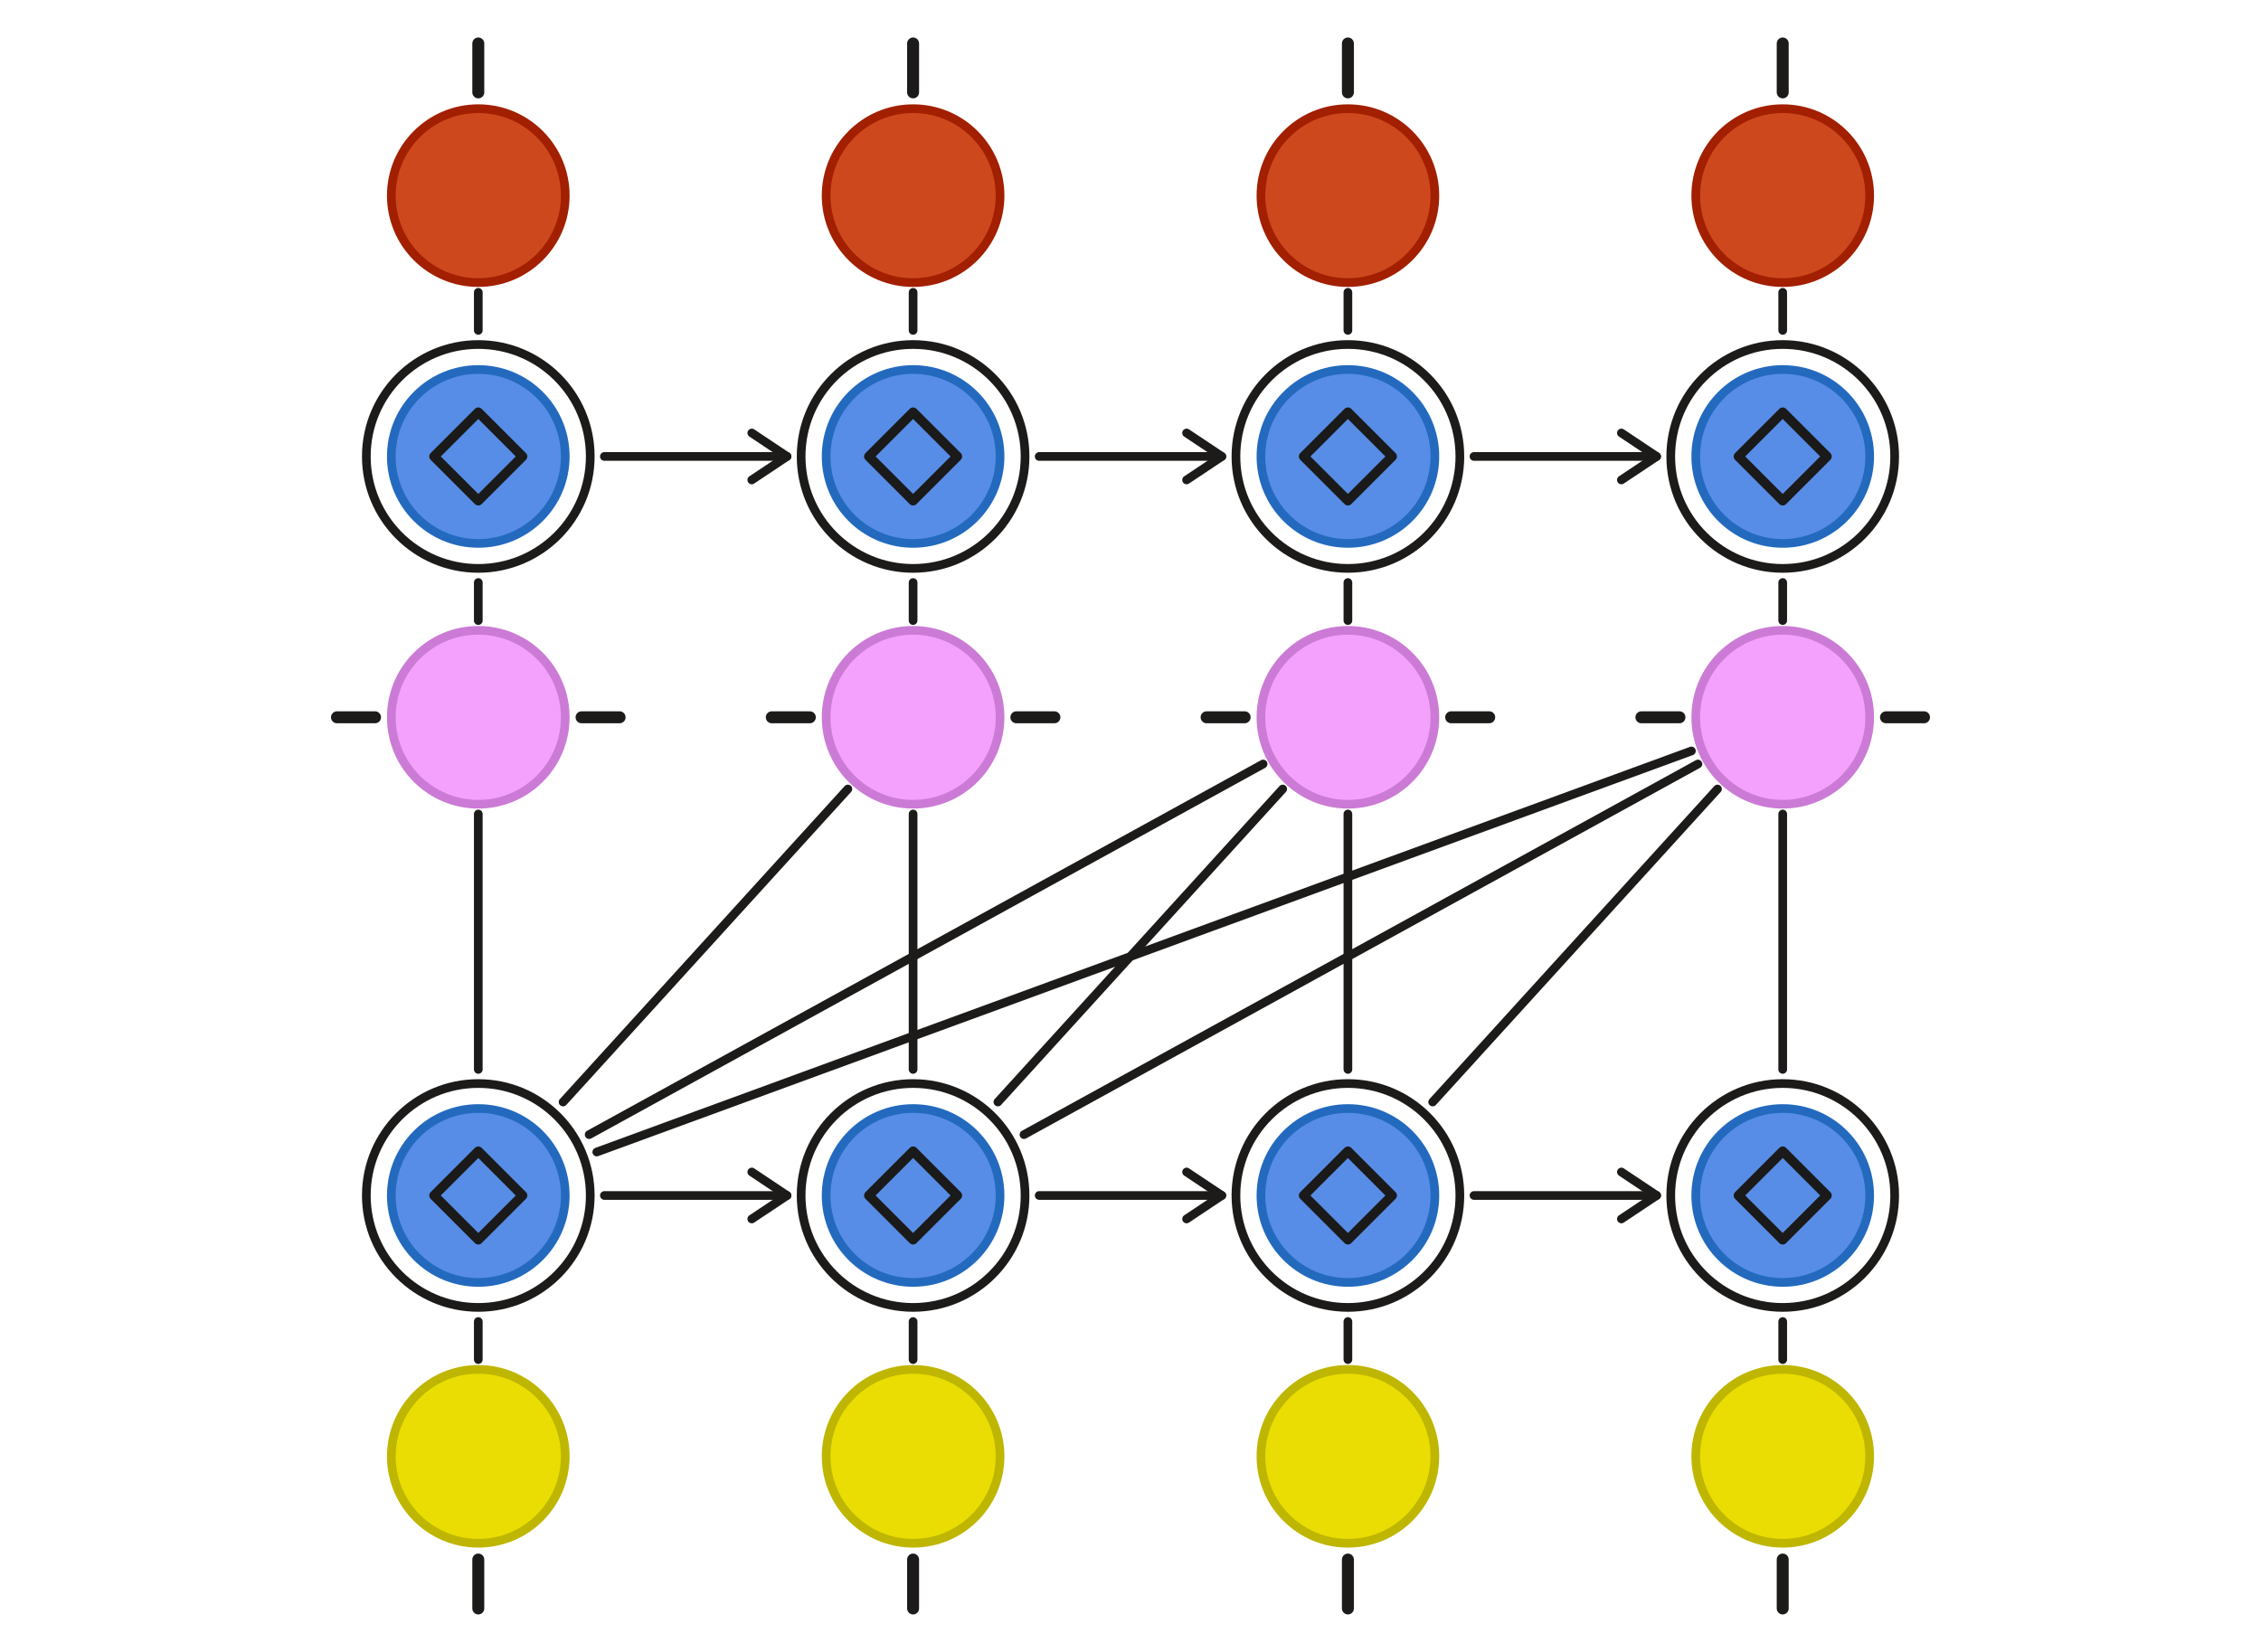
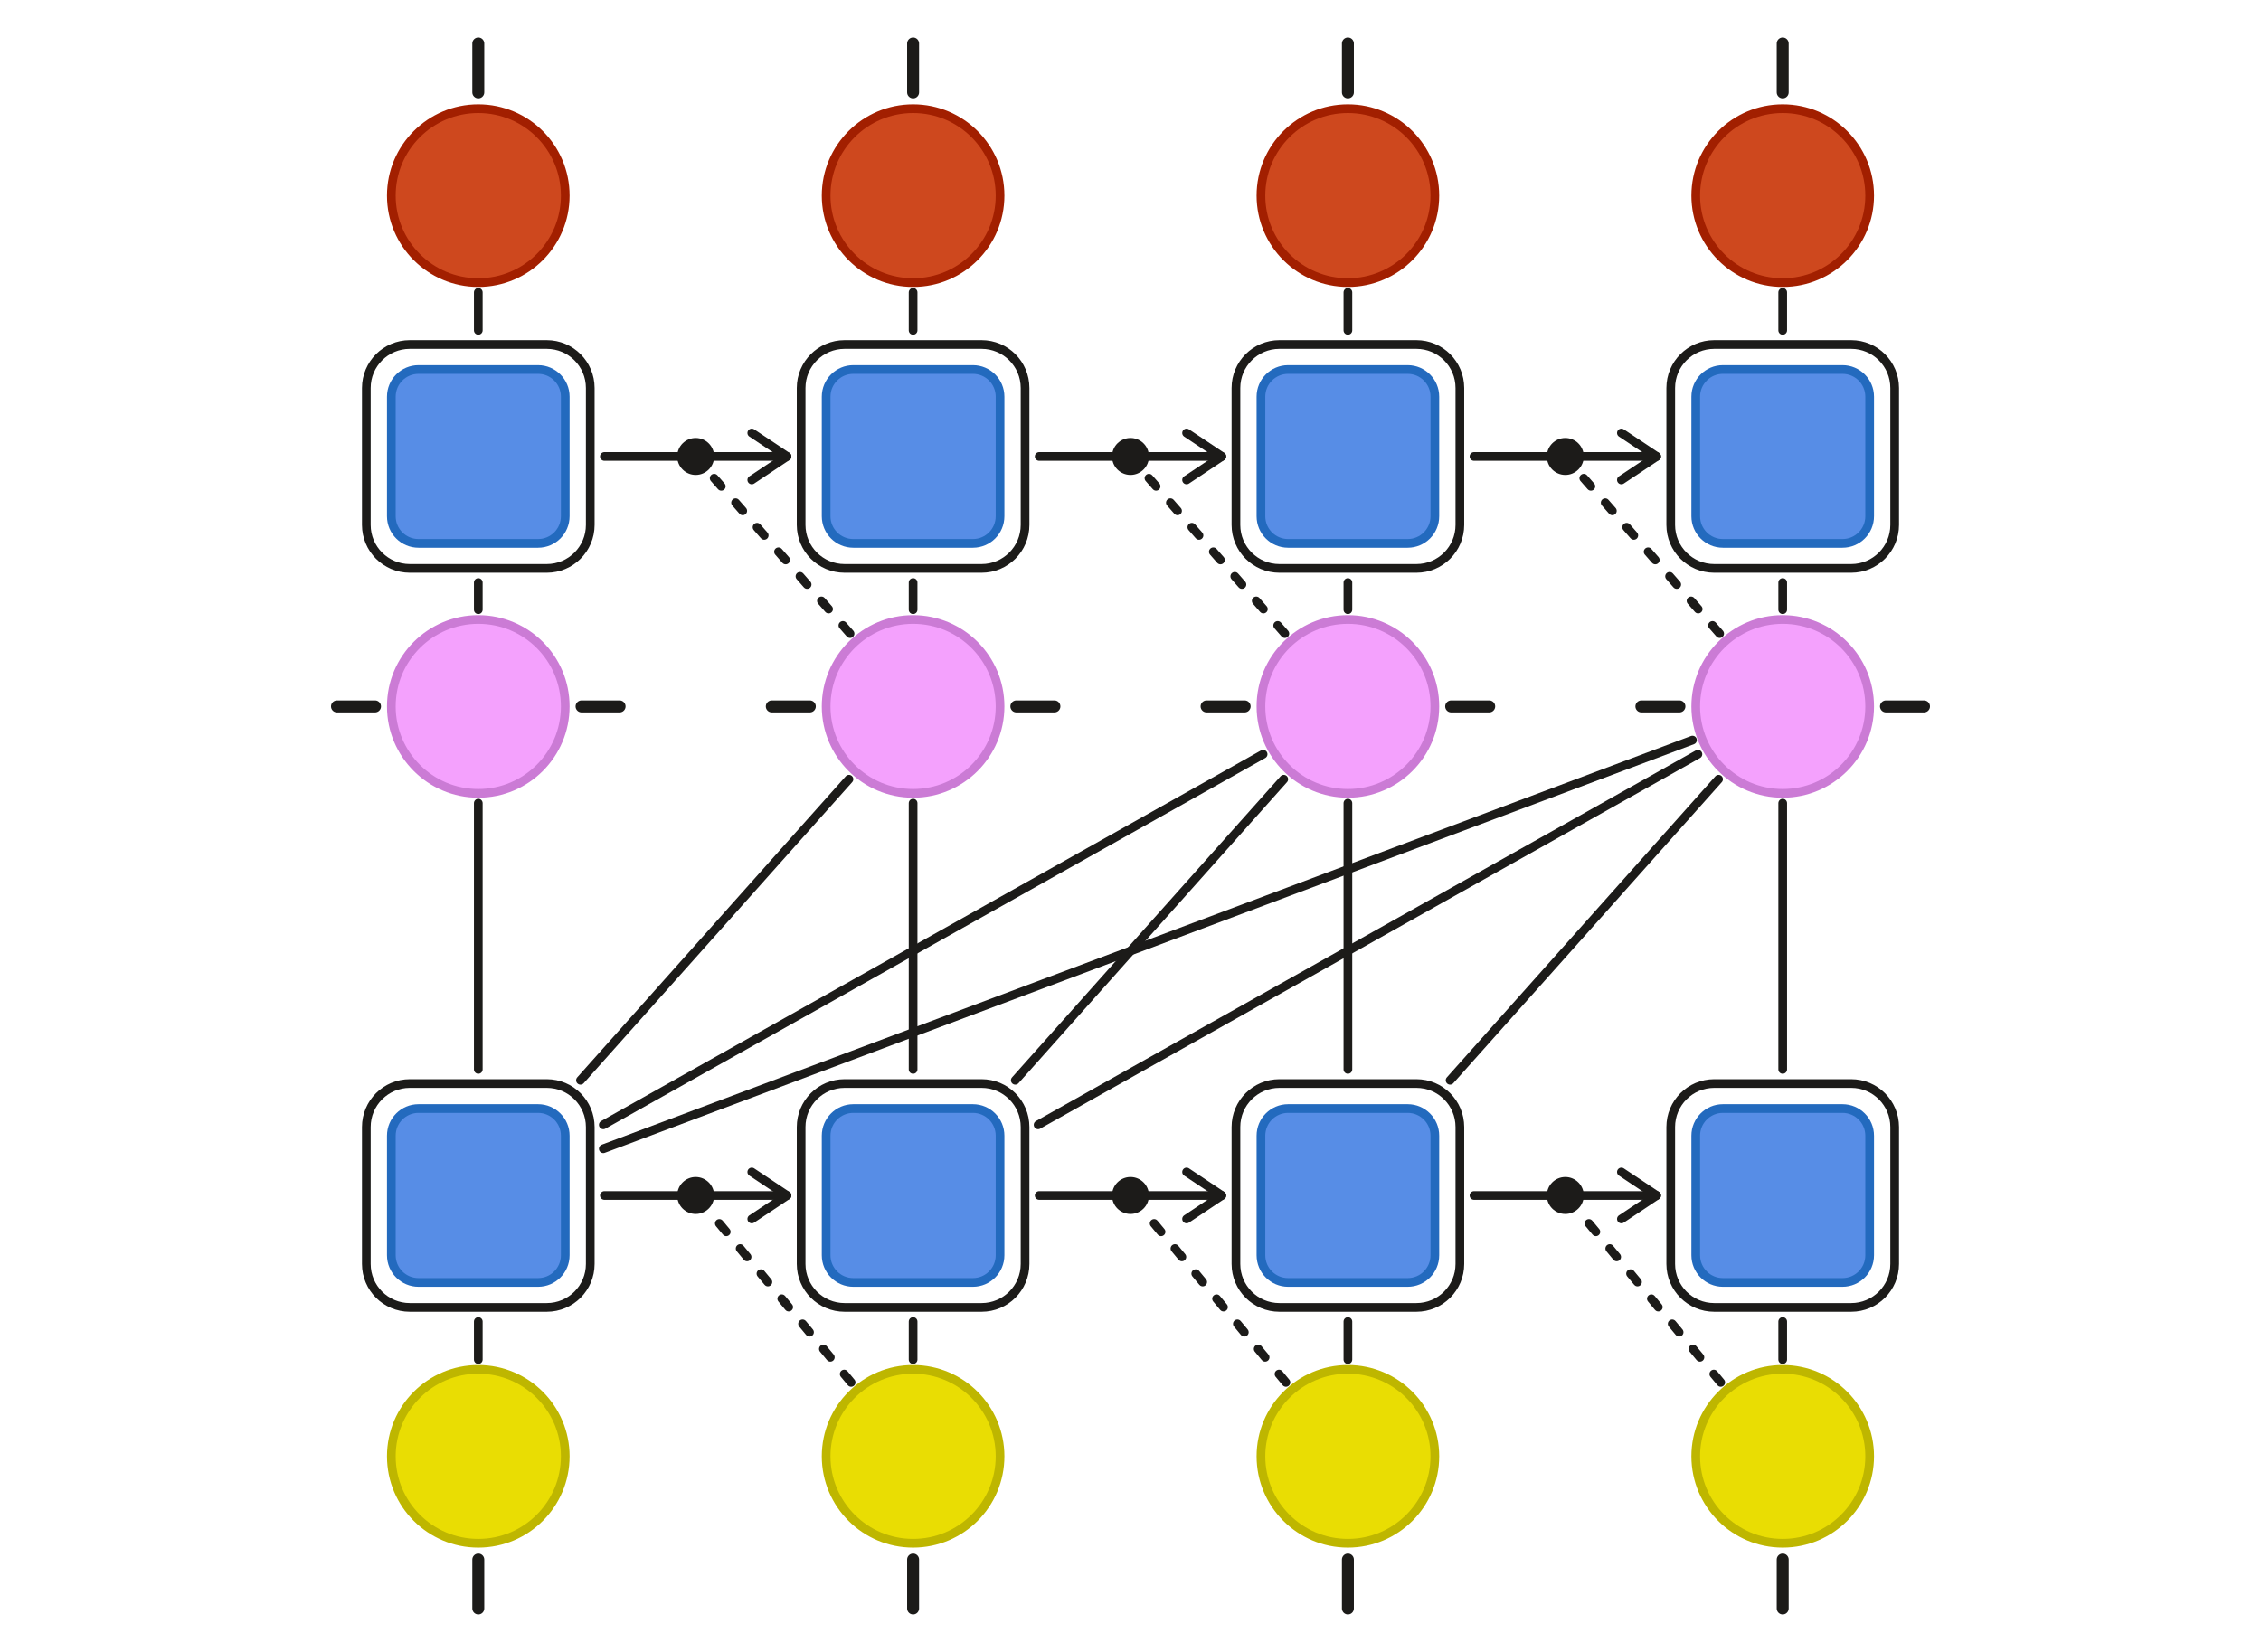
<svg xmlns="http://www.w3.org/2000/svg" viewBox="0 0 208 152" width="416" height="304" role="img">
  <defs>
    <marker id="arr-mamba_hybrid" viewBox="0 0 10 10" refX="8" refY="5" markerUnits="userSpaceOnUse" markerWidth="5.4" markerHeight="5.4" orient="auto-start-reverse">
      <path d="M2 1L8 5L2 9" fill="none" stroke="#1C1B19" stroke-width="1.481" stroke-linecap="round" stroke-linejoin="round" />
    </marker>
  </defs>
  <g fill="none" stroke="#1C1B19" stroke-width="0.8" stroke-linecap="round" stroke-linejoin="round">
    <line x1="44" y1="125.1" x2="44" y2="121.6" />
    <line x1="84" y1="125.1" x2="84" y2="121.6" />
    <line x1="124" y1="125.1" x2="124" y2="121.6" />
    <line x1="164" y1="125.1" x2="164" y2="121.6" />
-     <line x1="44" y1="98.4" x2="44" y2="74.9" />
-     <line x1="51.8" y1="101.4" x2="78" y2="72.6" />
-     <line x1="84" y1="98.4" x2="84" y2="74.9" />
-     <line x1="54.2" y1="104.4" x2="116.2" y2="70.3" />
-     <line x1="91.8" y1="101.4" x2="118" y2="72.6" />
-     <line x1="124" y1="98.4" x2="124" y2="74.9" />
-     <line x1="54.9" y1="106" x2="155.6" y2="69.1" />
-     <line x1="94.2" y1="104.4" x2="156.2" y2="70.3" />
-     <line x1="131.8" y1="101.4" x2="158" y2="72.6" />
-     <line x1="164" y1="98.4" x2="164" y2="74.9" />
-     <line x1="44" y1="57.1" x2="44" y2="53.6" />
-     <line x1="84" y1="57.1" x2="84" y2="53.6" />
-     <line x1="124" y1="57.1" x2="124" y2="53.6" />
-     <line x1="164" y1="57.1" x2="164" y2="53.6" />
+     <line x1="44" y1="98.4" x2="44" y2="73.9" />
+     <line x1="53.4" y1="99.4" x2="78.1" y2="71.7" />
+     <line x1="84" y1="98.4" x2="84" y2="73.9" />
+     <line x1="55.5" y1="103.5" x2="116.2" y2="69.4" />
+     <line x1="93.4" y1="99.4" x2="118.1" y2="71.7" />
+     <line x1="124" y1="98.4" x2="124" y2="73.9" />
+     <line x1="55.5" y1="105.7" x2="155.7" y2="68.1" />
+     <line x1="95.5" y1="103.5" x2="156.2" y2="69.4" />
+     <line x1="133.4" y1="99.4" x2="158.1" y2="71.7" />
+     <line x1="164" y1="98.4" x2="164" y2="73.9" />
+     <line x1="44" y1="56.1" x2="44" y2="53.6" />
+     <line x1="84" y1="56.1" x2="84" y2="53.6" />
+     <line x1="124" y1="56.1" x2="124" y2="53.6" />
+     <line x1="164" y1="56.1" x2="164" y2="53.6" />
    <line x1="44" y1="30.4" x2="44" y2="26.9" />
    <line x1="84" y1="30.4" x2="84" y2="26.9" />
    <line x1="124" y1="30.4" x2="124" y2="26.9" />
    <line x1="164" y1="30.4" x2="164" y2="26.9" />
+   </g>
+   <g fill="none" stroke="#1C1B19" stroke-width="0.8" stroke-linecap="round" stroke-linejoin="round" stroke-dasharray="1 2">
+     <line x1="78.3" y1="127.2" x2="65.7" y2="112" />
+     <line x1="118.3" y1="127.2" x2="105.7" y2="112" />
+     <line x1="158.3" y1="127.2" x2="145.7" y2="112" />
+     <line x1="78.2" y1="58.3" x2="65.7" y2="44" />
+     <line x1="118.2" y1="58.3" x2="105.7" y2="44" />
+     <line x1="158.2" y1="58.3" x2="145.7" y2="44" />
  </g>
  <g fill="none" stroke="#1C1B19" stroke-width="0.8" stroke-linecap="round" stroke-linejoin="round">
    <line x1="55.6" y1="110" x2="72.4" y2="110" marker-end="url(#arr-mamba_hybrid)" />
    <line x1="95.6" y1="110" x2="112.4" y2="110" marker-end="url(#arr-mamba_hybrid)" />
    <line x1="135.6" y1="110" x2="152.4" y2="110" marker-end="url(#arr-mamba_hybrid)" />
    <line x1="55.6" y1="42" x2="72.4" y2="42" marker-end="url(#arr-mamba_hybrid)" />
    <line x1="95.6" y1="42" x2="112.4" y2="42" marker-end="url(#arr-mamba_hybrid)" />
    <line x1="135.6" y1="42" x2="152.4" y2="42" marker-end="url(#arr-mamba_hybrid)" />
+   </g>
+   <g fill="#1C1B19">
+     <circle cx="64" cy="110" r="1.7" />
+     <circle cx="104" cy="110" r="1.7" />
+     <circle cx="144" cy="110" r="1.7" />
+     <circle cx="64" cy="42" r="1.7" />
+     <circle cx="104" cy="42" r="1.7" />
+     <circle cx="144" cy="42" r="1.7" />
  </g>
  <circle cx="44" cy="134" r="8" fill="#E9DD03" stroke="#BEB600" stroke-width="0.8" />
  <g stroke="#1C1B19" stroke-width="1.1" stroke-linecap="round">
    <line x1="44" y1="143.5" x2="44" y2="148" />
  </g>
  <circle cx="84" cy="134" r="8" fill="#E9DD03" stroke="#BEB600" stroke-width="0.8" />
  <g stroke="#1C1B19" stroke-width="1.1" stroke-linecap="round">
    <line x1="84" y1="143.5" x2="84" y2="148" />
  </g>
  <circle cx="124" cy="134" r="8" fill="#E9DD03" stroke="#BEB600" stroke-width="0.8" />
  <g stroke="#1C1B19" stroke-width="1.1" stroke-linecap="round">
    <line x1="124" y1="143.5" x2="124" y2="148" />
  </g>
  <circle cx="164" cy="134" r="8" fill="#E9DD03" stroke="#BEB600" stroke-width="0.8" />
  <g stroke="#1C1B19" stroke-width="1.1" stroke-linecap="round">
    <line x1="164" y1="143.5" x2="164" y2="148" />
  </g>
-   <circle cx="44" cy="110" r="8" fill="#578DE6" stroke="#236ABE" stroke-width="0.8" />
-   <g fill="none" stroke="#1A1A1A" stroke-width="0.8" stroke-linejoin="round" transform="translate(44 110) scale(1.1) translate(-44 -110)">
-     <polygon points="44,106.3 47.7,110 44,113.7 40.3,110" />
+   <rect x="36" y="102" width="16" height="16" rx="2.5" fill="#578DE6" stroke="#236ABE" stroke-width="0.8" />
+   <rect x="33.7" y="99.7" width="20.6" height="20.6" rx="4" fill="none" stroke="#1C1B19" stroke-width="0.8" />
+   <rect x="76" y="102" width="16" height="16" rx="2.5" fill="#578DE6" stroke="#236ABE" stroke-width="0.8" />
+   <rect x="73.7" y="99.7" width="20.6" height="20.6" rx="4" fill="none" stroke="#1C1B19" stroke-width="0.8" />
+   <rect x="116" y="102" width="16" height="16" rx="2.5" fill="#578DE6" stroke="#236ABE" stroke-width="0.8" />
+   <rect x="113.7" y="99.7" width="20.6" height="20.6" rx="4" fill="none" stroke="#1C1B19" stroke-width="0.8" />
+   <rect x="156" y="102" width="16" height="16" rx="2.5" fill="#578DE6" stroke="#236ABE" stroke-width="0.8" />
+   <rect x="153.7" y="99.7" width="20.6" height="20.6" rx="4" fill="none" stroke="#1C1B19" stroke-width="0.8" />
+   <rect x="36" y="34" width="16" height="16" rx="2.5" fill="#578DE6" stroke="#236ABE" stroke-width="0.8" />
+   <rect x="33.7" y="31.7" width="20.6" height="20.6" rx="4" fill="none" stroke="#1C1B19" stroke-width="0.8" />
+   <rect x="76" y="34" width="16" height="16" rx="2.5" fill="#578DE6" stroke="#236ABE" stroke-width="0.8" />
+   <rect x="73.7" y="31.7" width="20.6" height="20.6" rx="4" fill="none" stroke="#1C1B19" stroke-width="0.8" />
+   <rect x="116" y="34" width="16" height="16" rx="2.5" fill="#578DE6" stroke="#236ABE" stroke-width="0.8" />
+   <rect x="113.7" y="31.7" width="20.6" height="20.6" rx="4" fill="none" stroke="#1C1B19" stroke-width="0.8" />
+   <rect x="156" y="34" width="16" height="16" rx="2.5" fill="#578DE6" stroke="#236ABE" stroke-width="0.8" />
+   <rect x="153.7" y="31.7" width="20.6" height="20.6" rx="4" fill="none" stroke="#1C1B19" stroke-width="0.8" />
+   <circle cx="44" cy="65" r="8" fill="#F4A1FD" stroke="#CB7BD5" stroke-width="0.8" />
+   <g stroke="#1C1B19" stroke-width="1.1" stroke-linecap="round">
+     <line x1="53.5" y1="65" x2="57" y2="65" />
+     <line x1="34.5" y1="65" x2="31" y2="65" />
  </g>
-   <circle cx="44" cy="110" r="10.3" fill="none" stroke="#1C1B19" stroke-width="0.8" />
-   <circle cx="84" cy="110" r="8" fill="#578DE6" stroke="#236ABE" stroke-width="0.8" />
-   <g fill="none" stroke="#1A1A1A" stroke-width="0.8" stroke-linejoin="round" transform="translate(84 110) scale(1.1) translate(-84 -110)">
-     <polygon points="84,106.3 87.7,110 84,113.7 80.3,110" />
+   <circle cx="84" cy="65" r="8" fill="#F4A1FD" stroke="#CB7BD5" stroke-width="0.8" />
+   <g stroke="#1C1B19" stroke-width="1.1" stroke-linecap="round">
+     <line x1="93.5" y1="65" x2="97" y2="65" />
+     <line x1="74.5" y1="65" x2="71" y2="65" />
  </g>
-   <circle cx="84" cy="110" r="10.3" fill="none" stroke="#1C1B19" stroke-width="0.8" />
-   <circle cx="124" cy="110" r="8" fill="#578DE6" stroke="#236ABE" stroke-width="0.8" />
-   <g fill="none" stroke="#1A1A1A" stroke-width="0.8" stroke-linejoin="round" transform="translate(124 110) scale(1.1) translate(-124 -110)">
-     <polygon points="124,106.3 127.7,110 124,113.7 120.3,110" />
+   <circle cx="124" cy="65" r="8" fill="#F4A1FD" stroke="#CB7BD5" stroke-width="0.8" />
+   <g stroke="#1C1B19" stroke-width="1.1" stroke-linecap="round">
+     <line x1="133.5" y1="65" x2="137" y2="65" />
+     <line x1="114.5" y1="65" x2="111" y2="65" />
  </g>
-   <circle cx="124" cy="110" r="10.3" fill="none" stroke="#1C1B19" stroke-width="0.8" />
-   <circle cx="164" cy="110" r="8" fill="#578DE6" stroke="#236ABE" stroke-width="0.8" />
-   <g fill="none" stroke="#1A1A1A" stroke-width="0.8" stroke-linejoin="round" transform="translate(164 110) scale(1.1) translate(-164 -110)">
-     <polygon points="164,106.3 167.7,110 164,113.7 160.3,110" />
-   </g>
-   <circle cx="164" cy="110" r="10.3" fill="none" stroke="#1C1B19" stroke-width="0.8" />
-   <circle cx="44" cy="42" r="8" fill="#578DE6" stroke="#236ABE" stroke-width="0.8" />
-   <g fill="none" stroke="#1A1A1A" stroke-width="0.8" stroke-linejoin="round" transform="translate(44 42) scale(1.1) translate(-44 -42)">
-     <polygon points="44,38.3 47.7,42 44,45.7 40.3,42" />
-   </g>
-   <circle cx="44" cy="42" r="10.3" fill="none" stroke="#1C1B19" stroke-width="0.8" />
-   <circle cx="84" cy="42" r="8" fill="#578DE6" stroke="#236ABE" stroke-width="0.8" />
-   <g fill="none" stroke="#1A1A1A" stroke-width="0.8" stroke-linejoin="round" transform="translate(84 42) scale(1.1) translate(-84 -42)">
-     <polygon points="84,38.3 87.7,42 84,45.7 80.3,42" />
-   </g>
-   <circle cx="84" cy="42" r="10.3" fill="none" stroke="#1C1B19" stroke-width="0.8" />
-   <circle cx="124" cy="42" r="8" fill="#578DE6" stroke="#236ABE" stroke-width="0.8" />
-   <g fill="none" stroke="#1A1A1A" stroke-width="0.8" stroke-linejoin="round" transform="translate(124 42) scale(1.1) translate(-124 -42)">
-     <polygon points="124,38.3 127.7,42 124,45.7 120.3,42" />
-   </g>
-   <circle cx="124" cy="42" r="10.3" fill="none" stroke="#1C1B19" stroke-width="0.8" />
-   <circle cx="164" cy="42" r="8" fill="#578DE6" stroke="#236ABE" stroke-width="0.8" />
-   <g fill="none" stroke="#1A1A1A" stroke-width="0.8" stroke-linejoin="round" transform="translate(164 42) scale(1.1) translate(-164 -42)">
-     <polygon points="164,38.3 167.7,42 164,45.7 160.3,42" />
-   </g>
-   <circle cx="164" cy="42" r="10.3" fill="none" stroke="#1C1B19" stroke-width="0.8" />
-   <circle cx="44" cy="66" r="8" fill="#F4A1FD" stroke="#CB7BD5" stroke-width="0.8" />
+   <circle cx="164" cy="65" r="8" fill="#F4A1FD" stroke="#CB7BD5" stroke-width="0.8" />
  <g stroke="#1C1B19" stroke-width="1.1" stroke-linecap="round">
-     <line x1="53.5" y1="66" x2="57" y2="66" />
-     <line x1="34.5" y1="66" x2="31" y2="66" />
-   </g>
-   <circle cx="84" cy="66" r="8" fill="#F4A1FD" stroke="#CB7BD5" stroke-width="0.8" />
-   <g stroke="#1C1B19" stroke-width="1.1" stroke-linecap="round">
-     <line x1="93.5" y1="66" x2="97" y2="66" />
-     <line x1="74.5" y1="66" x2="71" y2="66" />
-   </g>
-   <circle cx="124" cy="66" r="8" fill="#F4A1FD" stroke="#CB7BD5" stroke-width="0.8" />
-   <g stroke="#1C1B19" stroke-width="1.1" stroke-linecap="round">
-     <line x1="133.5" y1="66" x2="137" y2="66" />
-     <line x1="114.5" y1="66" x2="111" y2="66" />
-   </g>
-   <circle cx="164" cy="66" r="8" fill="#F4A1FD" stroke="#CB7BD5" stroke-width="0.8" />
-   <g stroke="#1C1B19" stroke-width="1.1" stroke-linecap="round">
-     <line x1="173.5" y1="66" x2="177" y2="66" />
-     <line x1="154.5" y1="66" x2="151" y2="66" />
+     <line x1="173.5" y1="65" x2="177" y2="65" />
+     <line x1="154.5" y1="65" x2="151" y2="65" />
  </g>
  <circle cx="44" cy="18" r="8" fill="#CE481E" stroke="#A21F00" stroke-width="0.8" />
  <g stroke="#1C1B19" stroke-width="1.1" stroke-linecap="round">
    <line x1="44" y1="8.5" x2="44" y2="4" />
  </g>
  <circle cx="84" cy="18" r="8" fill="#CE481E" stroke="#A21F00" stroke-width="0.8" />
  <g stroke="#1C1B19" stroke-width="1.1" stroke-linecap="round">
    <line x1="84" y1="8.5" x2="84" y2="4" />
  </g>
  <circle cx="124" cy="18" r="8" fill="#CE481E" stroke="#A21F00" stroke-width="0.8" />
  <g stroke="#1C1B19" stroke-width="1.1" stroke-linecap="round">
    <line x1="124" y1="8.5" x2="124" y2="4" />
  </g>
  <circle cx="164" cy="18" r="8" fill="#CE481E" stroke="#A21F00" stroke-width="0.8" />
  <g stroke="#1C1B19" stroke-width="1.1" stroke-linecap="round">
    <line x1="164" y1="8.5" x2="164" y2="4" />
  </g>
</svg>
